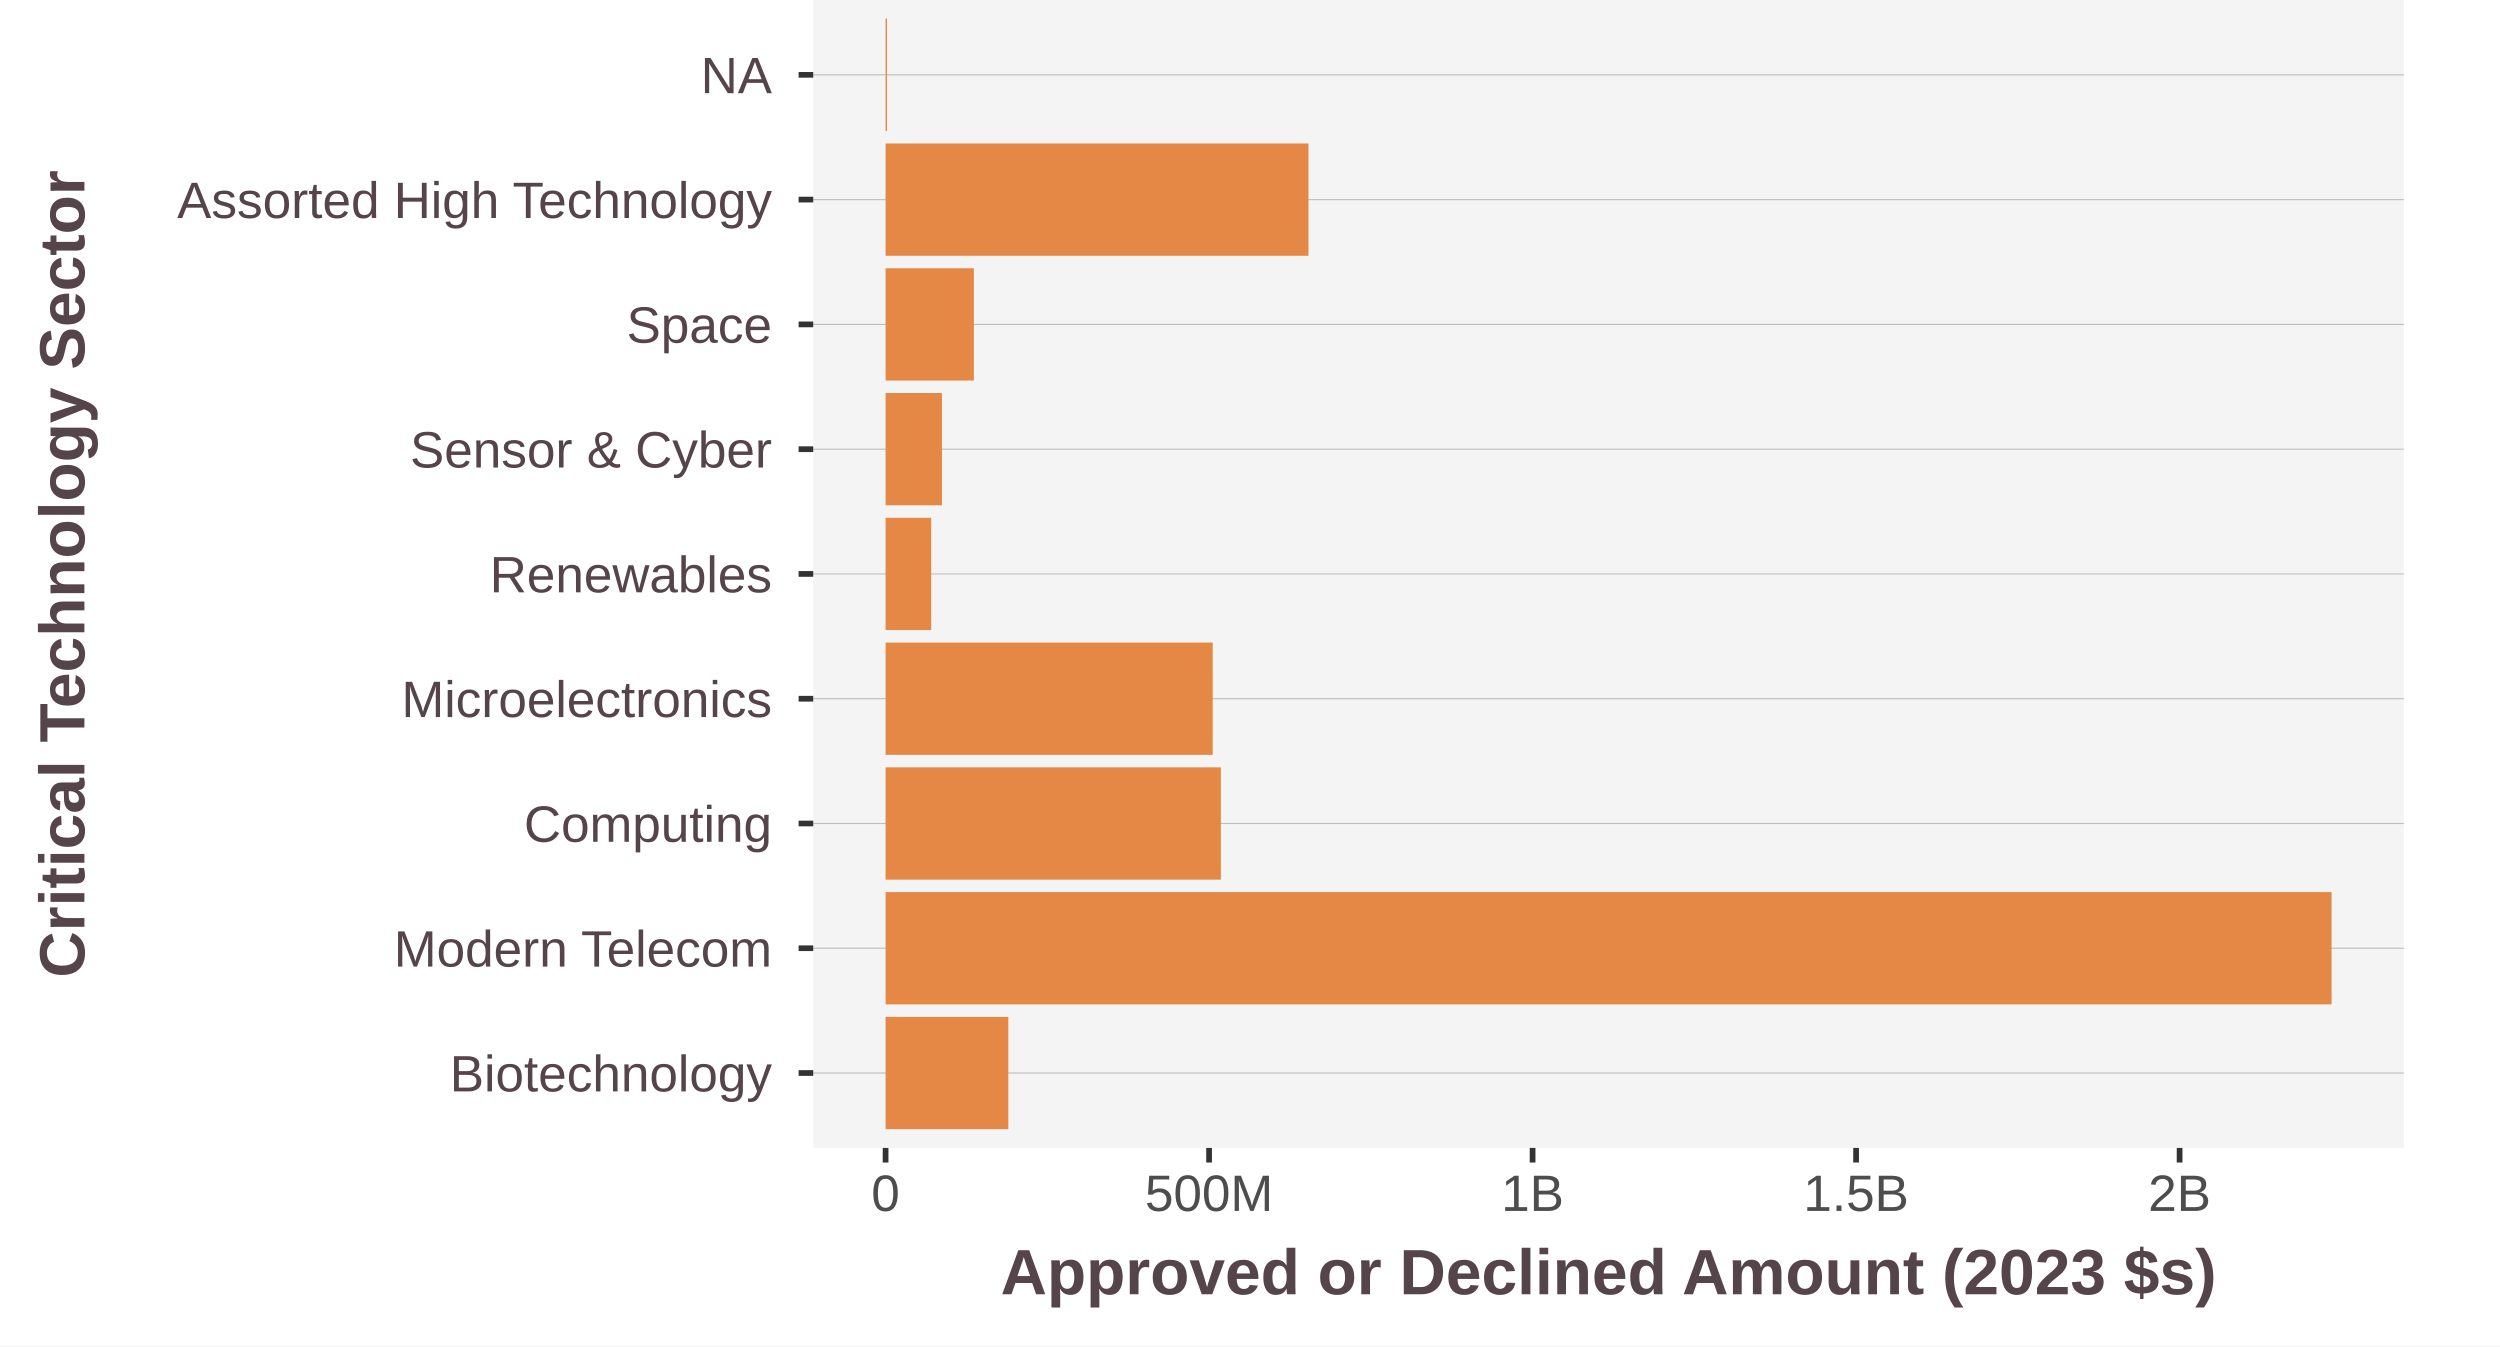
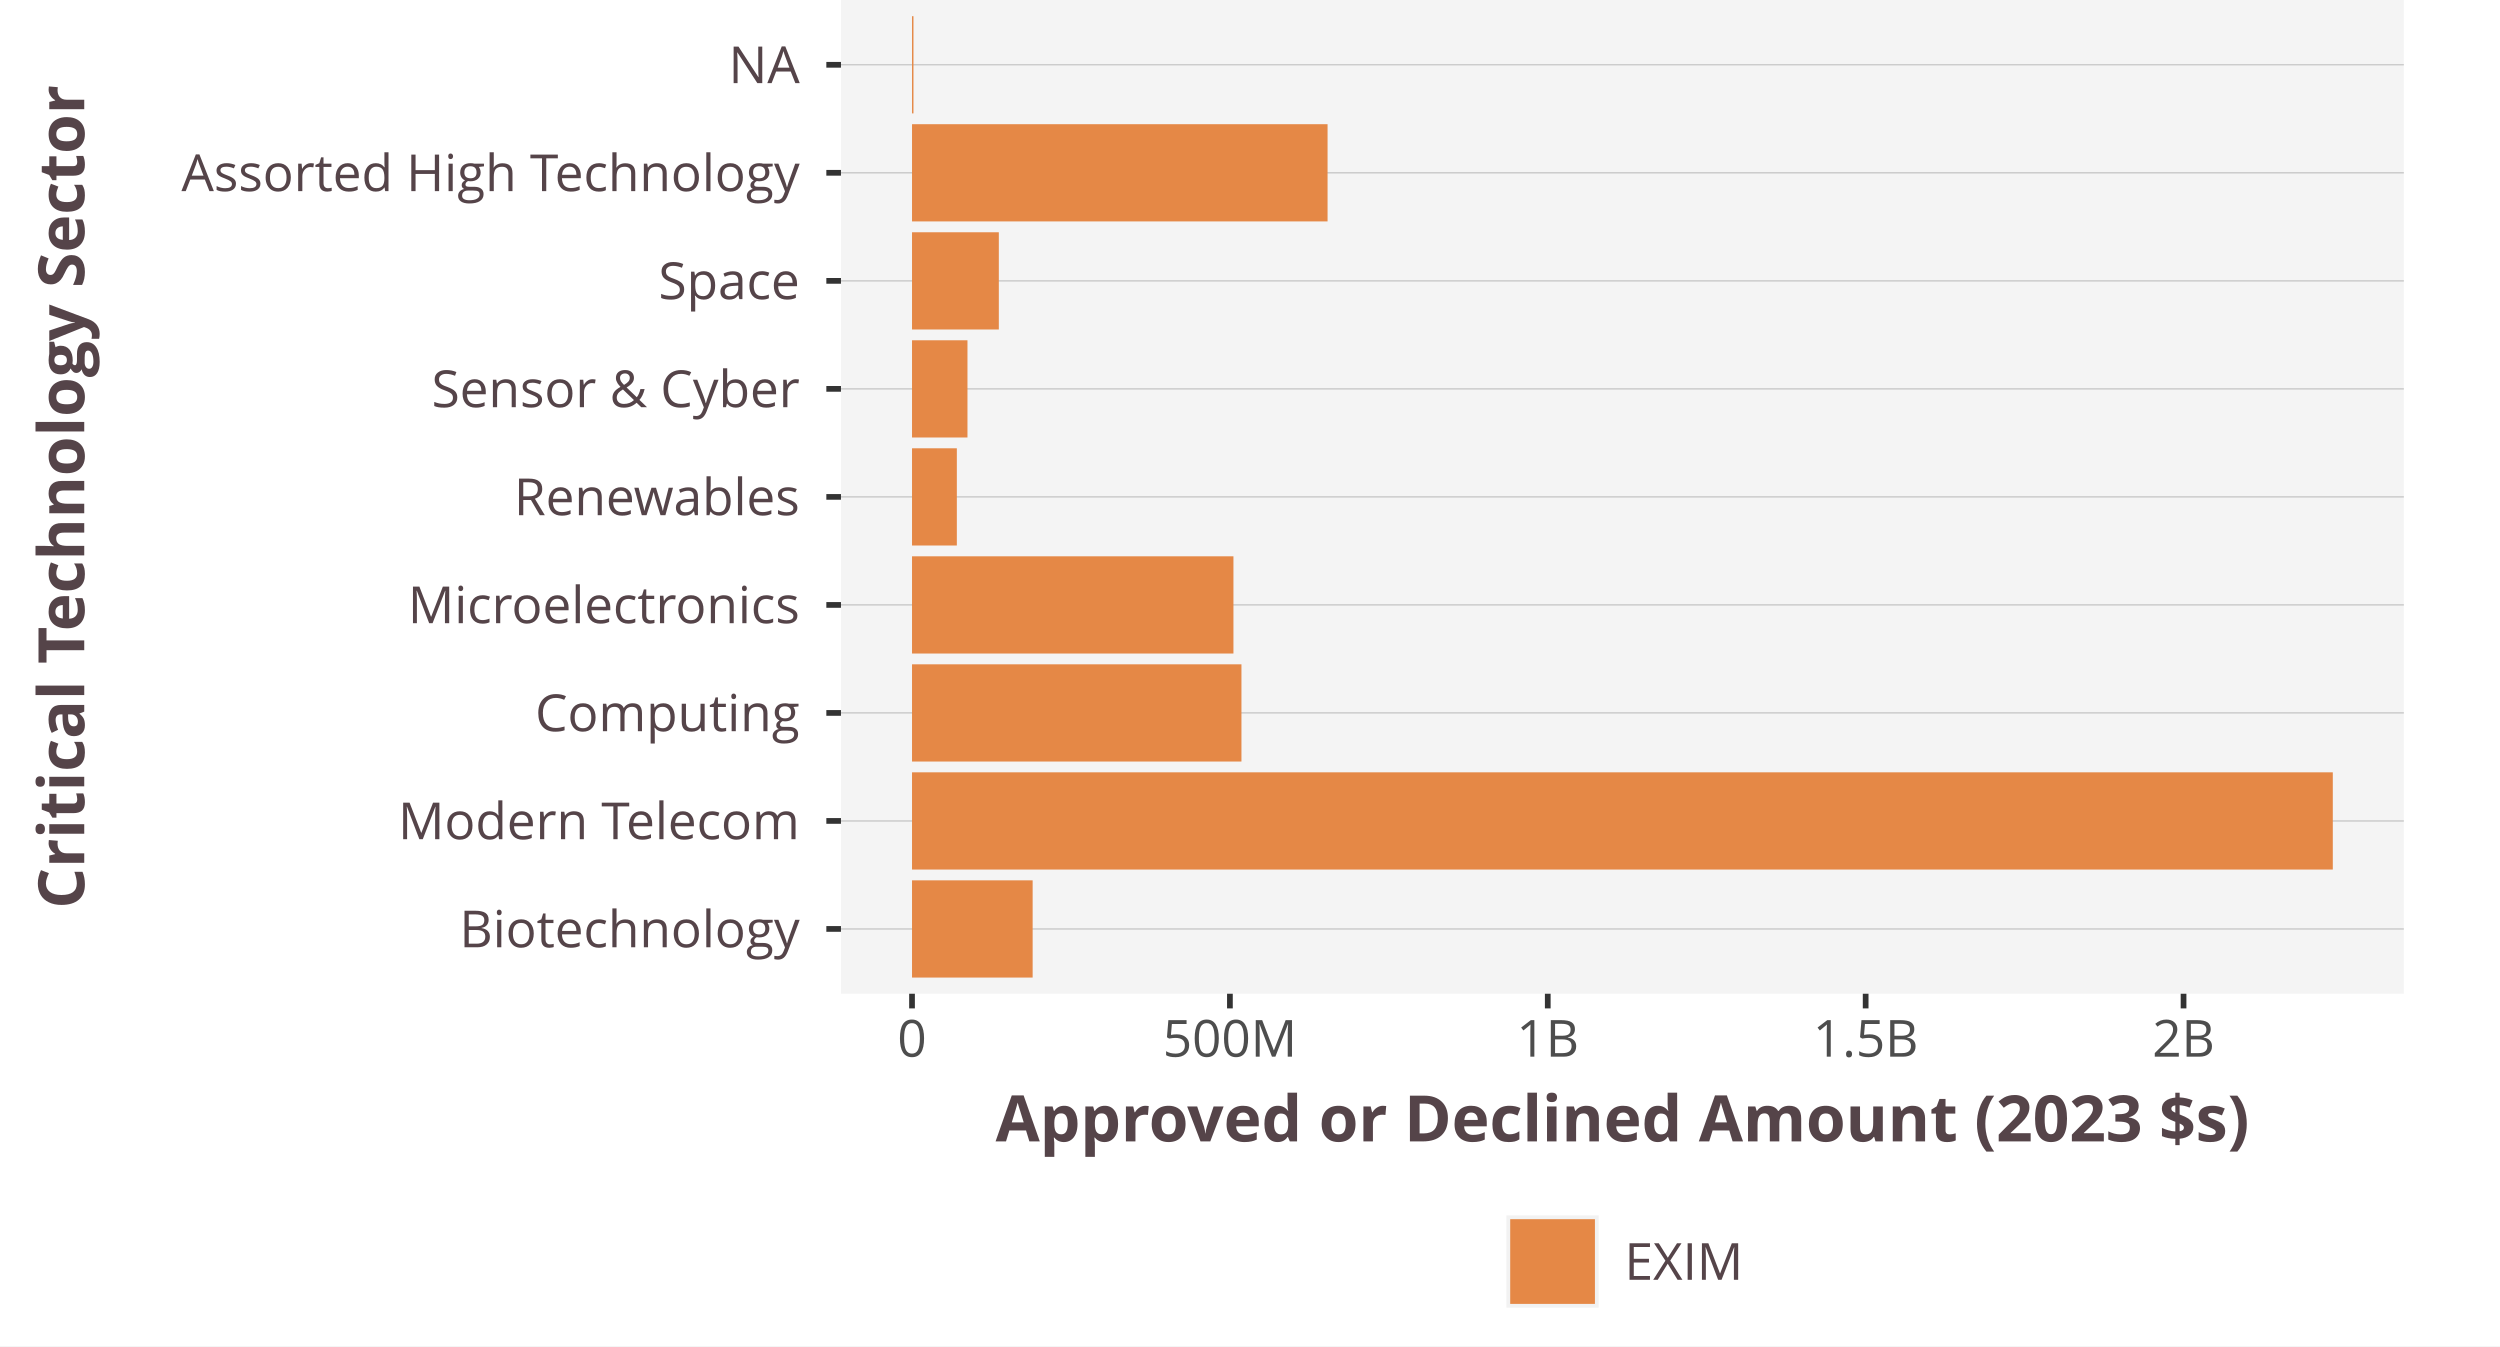
<svg xmlns="http://www.w3.org/2000/svg" class="svglite" width="468.00pt" height="252.00pt" viewBox="0 0 468.00 252.00">
  <defs>
    <style type="text/css">
    .svglite line, .svglite polyline, .svglite polygon, .svglite path, .svglite rect, .svglite circle {
      fill: none;
      stroke: #000000;
      stroke-linecap: round;
      stroke-linejoin: round;
      stroke-miterlimit: 10.00;
    }
    .svglite text {
      white-space: pre;
    }
  </style>
  </defs>
  <rect width="100%" height="100%" style="stroke: none; fill: #FFFFFF;" />
  <defs>
    <clipPath id="cpMC4wMHw0NjguMDB8MC4wMHwyNTIuMDA=">
      <rect x="0.00" y="0.00" width="468.00" height="252.00" />
    </clipPath>
  </defs>
  <g clip-path="url(#cpMC4wMHw0NjguMDB8MC4wMHwyNTIuMDA=)">
-     <rect x="0.00" y="0.00" width="468.00" height="252.00" style="stroke-width: 1.07; stroke: #FFFFFF; fill: #FFFFFF;" />
+     <rect x="0.00" y="-0" width="468.00" height="252.00" style="stroke-width: 1.07; stroke: #FFFFFF; fill: #FFFFFF;" />
  </g>
  <defs>
-     <clipPath id="cpMTUyLjI0fDQ1MC4wMHwwLjAwfDIxNC44OQ==">
-       <rect x="152.24" y="0.00" width="297.76" height="214.89" />
+     <clipPath id="cpMTU3LjQzfDQ1MC4wMHwwLjAwfDE4Ni4wMw==">
+       <rect x="157.43" y="0.00" width="292.57" height="186.03" />
    </clipPath>
  </defs>
-   <g clip-path="url(#cpMTUyLjI0fDQ1MC4wMHwwLjAwfDIxNC44OQ==)">
-     <rect x="152.24" y="-0" width="297.76" height="214.89" style="stroke-width: 1.07; stroke: none; fill: #F4F4F4;" />
-     <polyline points="152.24,200.87 450.00,200.87 " style="stroke-width: 0.21; stroke: #BEBEBE; stroke-linecap: butt;" />
-     <polyline points="152.24,177.51 450.00,177.51 " style="stroke-width: 0.21; stroke: #BEBEBE; stroke-linecap: butt;" />
-     <polyline points="152.24,154.16 450.00,154.16 " style="stroke-width: 0.21; stroke: #BEBEBE; stroke-linecap: butt;" />
-     <polyline points="152.24,130.80 450.00,130.80 " style="stroke-width: 0.21; stroke: #BEBEBE; stroke-linecap: butt;" />
-     <polyline points="152.24,107.44 450.00,107.44 " style="stroke-width: 0.21; stroke: #BEBEBE; stroke-linecap: butt;" />
-     <polyline points="152.24,84.09 450.00,84.09 " style="stroke-width: 0.21; stroke: #BEBEBE; stroke-linecap: butt;" />
-     <polyline points="152.24,60.73 450.00,60.73 " style="stroke-width: 0.21; stroke: #BEBEBE; stroke-linecap: butt;" />
-     <polyline points="152.24,37.37 450.00,37.37 " style="stroke-width: 0.21; stroke: #BEBEBE; stroke-linecap: butt;" />
-     <polyline points="152.24,14.01 450.00,14.01 " style="stroke-width: 0.21; stroke: #BEBEBE; stroke-linecap: butt;" />
-     <rect x="165.78" y="190.36" width="22.98" height="21.02" style="stroke-width: 1.07; stroke: none; stroke-linecap: butt; stroke-linejoin: miter; fill: #E58846;" />
-     <rect x="165.78" y="143.65" width="62.77" height="21.02" style="stroke-width: 1.07; stroke: none; stroke-linecap: butt; stroke-linejoin: miter; fill: #E58846;" />
-     <rect x="165.78" y="167.00" width="270.69" height="21.02" style="stroke-width: 1.07; stroke: none; stroke-linecap: butt; stroke-linejoin: miter; fill: #E58846;" />
-     <rect x="165.78" y="26.86" width="79.17" height="21.02" style="stroke-width: 1.07; stroke: none; stroke-linecap: butt; stroke-linejoin: miter; fill: #E58846;" />
-     <rect x="165.78" y="120.29" width="61.24" height="21.02" style="stroke-width: 1.07; stroke: none; stroke-linecap: butt; stroke-linejoin: miter; fill: #E58846;" />
-     <rect x="165.78" y="96.93" width="8.54" height="21.02" style="stroke-width: 1.07; stroke: none; stroke-linecap: butt; stroke-linejoin: miter; fill: #E58846;" />
-     <rect x="165.78" y="73.57" width="10.56" height="21.02" style="stroke-width: 1.07; stroke: none; stroke-linecap: butt; stroke-linejoin: miter; fill: #E58846;" />
-     <rect x="165.78" y="50.22" width="16.53" height="21.02" style="stroke-width: 1.07; stroke: none; stroke-linecap: butt; stroke-linejoin: miter; fill: #E58846;" />
-     <rect x="165.78" y="3.50" width="0.27" height="21.02" style="stroke-width: 1.07; stroke: none; stroke-linecap: butt; stroke-linejoin: miter; fill: #E58846;" />
+   <g clip-path="url(#cpMTU3LjQzfDQ1MC4wMHwwLjAwfDE4Ni4wMw==)">
+     <rect x="157.43" y="0.00" width="292.57" height="186.03" style="stroke-width: 1.07; stroke: none; fill: #F4F4F4;" />
+     <polyline points="157.43,173.90 450.00,173.90 " style="stroke-width: 0.21; stroke: #BEBEBE; stroke-linecap: butt;" />
+     <polyline points="157.43,153.68 450.00,153.68 " style="stroke-width: 0.21; stroke: #BEBEBE; stroke-linecap: butt;" />
+     <polyline points="157.43,133.46 450.00,133.46 " style="stroke-width: 0.21; stroke: #BEBEBE; stroke-linecap: butt;" />
+     <polyline points="157.43,113.24 450.00,113.24 " style="stroke-width: 0.21; stroke: #BEBEBE; stroke-linecap: butt;" />
+     <polyline points="157.43,93.02 450.00,93.02 " style="stroke-width: 0.21; stroke: #BEBEBE; stroke-linecap: butt;" />
+     <polyline points="157.43,72.80 450.00,72.80 " style="stroke-width: 0.21; stroke: #BEBEBE; stroke-linecap: butt;" />
+     <polyline points="157.43,52.58 450.00,52.58 " style="stroke-width: 0.21; stroke: #BEBEBE; stroke-linecap: butt;" />
+     <polyline points="157.43,32.35 450.00,32.35 " style="stroke-width: 0.21; stroke: #BEBEBE; stroke-linecap: butt;" />
+     <polyline points="157.43,12.13 450.00,12.13 " style="stroke-width: 0.21; stroke: #BEBEBE; stroke-linecap: butt;" />
+     <rect x="170.73" y="164.80" width="22.58" height="18.20" style="stroke-width: 1.07; stroke: none; stroke-linecap: butt; stroke-linejoin: miter; fill: #E58846;" />
+     <rect x="170.73" y="124.36" width="61.67" height="18.20" style="stroke-width: 1.07; stroke: none; stroke-linecap: butt; stroke-linejoin: miter; fill: #E58846;" />
+     <rect x="170.73" y="23.25" width="77.79" height="18.20" style="stroke-width: 1.07; stroke: none; stroke-linecap: butt; stroke-linejoin: miter; fill: #E58846;" />
+     <rect x="170.73" y="104.14" width="60.17" height="18.20" style="stroke-width: 1.07; stroke: none; stroke-linecap: butt; stroke-linejoin: miter; fill: #E58846;" />
+     <rect x="170.73" y="144.58" width="265.97" height="18.20" style="stroke-width: 1.07; stroke: none; stroke-linecap: butt; stroke-linejoin: miter; fill: #E58846;" />
+     <rect x="170.73" y="83.92" width="8.39" height="18.20" style="stroke-width: 1.07; stroke: none; stroke-linecap: butt; stroke-linejoin: miter; fill: #E58846;" />
+     <rect x="170.73" y="63.70" width="10.38" height="18.20" style="stroke-width: 1.07; stroke: none; stroke-linecap: butt; stroke-linejoin: miter; fill: #E58846;" />
+     <rect x="170.73" y="43.48" width="16.25" height="18.20" style="stroke-width: 1.07; stroke: none; stroke-linecap: butt; stroke-linejoin: miter; fill: #E58846;" />
+     <rect x="170.73" y="3.03" width="0.27" height="18.20" style="stroke-width: 1.07; stroke: none; stroke-linecap: butt; stroke-linejoin: miter; fill: #E58846;" />
  </g>
  <g clip-path="url(#cpMC4wMHw0NjguMDB8MC4wMHwyNTIuMDA=)">
-     <text x="144.52" y="204.31" text-anchor="end" style="font-size: 9.60px;fill: #554449; font-family: &quot;Arial&quot;;" textLength="60.26px" lengthAdjust="spacingAndGlyphs">Biotechnology</text>
-     <text x="144.52" y="180.95" text-anchor="end" style="font-size: 9.60px;fill: #554449; font-family: &quot;Arial&quot;;" textLength="70.74px" lengthAdjust="spacingAndGlyphs">Modern Telecom</text>
-     <text x="144.52" y="157.59" text-anchor="end" style="font-size: 9.60px;fill: #554449; font-family: &quot;Arial&quot;;" textLength="46.39px" lengthAdjust="spacingAndGlyphs">Computing</text>
-     <text x="144.52" y="134.23" text-anchor="end" style="font-size: 9.60px;fill: #554449; font-family: &quot;Arial&quot;;" textLength="69.30px" lengthAdjust="spacingAndGlyphs">Microelectronics</text>
-     <text x="144.52" y="110.88" text-anchor="end" style="font-size: 9.60px;fill: #554449; font-family: &quot;Arial&quot;;" textLength="52.79px" lengthAdjust="spacingAndGlyphs">Renewables</text>
-     <text x="144.52" y="87.52" text-anchor="end" style="font-size: 9.60px;fill: #554449; font-family: &quot;Arial&quot;;" textLength="67.70px" lengthAdjust="spacingAndGlyphs">Sensor &amp; Cyber</text>
-     <text x="144.52" y="64.16" text-anchor="end" style="font-size: 9.60px;fill: #554449; font-family: &quot;Arial&quot;;" textLength="27.19px" lengthAdjust="spacingAndGlyphs">Space</text>
-     <text x="144.52" y="40.81" text-anchor="end" style="font-size: 9.60px;fill: #554449; font-family: &quot;Arial&quot;;" textLength="111.26px" lengthAdjust="spacingAndGlyphs">Assorted High Technology</text>
-     <text x="144.52" y="17.45" text-anchor="end" style="font-size: 9.60px;fill: #554449; font-family: &quot;Arial&quot;;" textLength="13.32px" lengthAdjust="spacingAndGlyphs">NA</text>
-     <polyline points="149.50,200.87 152.24,200.87 " style="stroke-width: 1.07; stroke: #333333; stroke-linecap: butt;" />
-     <polyline points="149.50,177.51 152.24,177.51 " style="stroke-width: 1.07; stroke: #333333; stroke-linecap: butt;" />
-     <polyline points="149.50,154.16 152.24,154.16 " style="stroke-width: 1.07; stroke: #333333; stroke-linecap: butt;" />
-     <polyline points="149.50,130.80 152.24,130.80 " style="stroke-width: 1.07; stroke: #333333; stroke-linecap: butt;" />
-     <polyline points="149.50,107.44 152.24,107.44 " style="stroke-width: 1.07; stroke: #333333; stroke-linecap: butt;" />
-     <polyline points="149.50,84.09 152.24,84.09 " style="stroke-width: 1.07; stroke: #333333; stroke-linecap: butt;" />
-     <polyline points="149.50,60.73 152.24,60.73 " style="stroke-width: 1.07; stroke: #333333; stroke-linecap: butt;" />
-     <polyline points="149.50,37.37 152.24,37.37 " style="stroke-width: 1.07; stroke: #333333; stroke-linecap: butt;" />
-     <polyline points="149.50,14.01 152.24,14.01 " style="stroke-width: 1.07; stroke: #333333; stroke-linecap: butt;" />
-     <polyline points="165.78,217.63 165.78,214.89 " style="stroke-width: 1.07; stroke: #333333; stroke-linecap: butt;" />
-     <polyline points="226.34,217.63 226.34,214.89 " style="stroke-width: 1.07; stroke: #333333; stroke-linecap: butt;" />
-     <polyline points="286.90,217.63 286.90,214.89 " style="stroke-width: 1.07; stroke: #333333; stroke-linecap: butt;" />
-     <polyline points="347.46,217.63 347.46,214.89 " style="stroke-width: 1.07; stroke: #333333; stroke-linecap: butt;" />
-     <polyline points="408.02,217.63 408.02,214.89 " style="stroke-width: 1.07; stroke: #333333; stroke-linecap: butt;" />
-     <text x="165.78" y="226.69" text-anchor="middle" style="font-size: 9.60px;fill: #4D4D4D; font-family: &quot;Arial&quot;;" textLength="5.34px" lengthAdjust="spacingAndGlyphs">0</text>
-     <text x="226.34" y="226.69" text-anchor="middle" style="font-size: 9.60px;fill: #4D4D4D; font-family: &quot;Arial&quot;;" textLength="24.00px" lengthAdjust="spacingAndGlyphs">500M</text>
-     <text x="286.90" y="226.69" text-anchor="middle" style="font-size: 9.60px;fill: #4D4D4D; font-family: &quot;Arial&quot;;" textLength="11.73px" lengthAdjust="spacingAndGlyphs">1B</text>
-     <text x="347.46" y="226.69" text-anchor="middle" style="font-size: 9.60px;fill: #4D4D4D; font-family: &quot;Arial&quot;;" textLength="19.73px" lengthAdjust="spacingAndGlyphs">1.5B</text>
-     <text x="408.02" y="226.69" text-anchor="middle" style="font-size: 9.60px;fill: #4D4D4D; font-family: &quot;Arial&quot;;" textLength="11.73px" lengthAdjust="spacingAndGlyphs">2B</text>
-     <text x="301.12" y="242.28" text-anchor="middle" style="font-size: 12.00px; font-weight: bold;fill: #554449; font-family: &quot;Arial&quot;;" textLength="227.61px" lengthAdjust="spacingAndGlyphs">Approved or Declined Amount (2023 $s)</text>
-     <text transform="translate(15.80,107.44) rotate(-90)" text-anchor="middle" style="font-size: 12.00px; font-weight: bold;fill: #554449; font-family: &quot;Arial&quot;;" textLength="151.15px" lengthAdjust="spacingAndGlyphs">Critical Technology Sector</text>
+     <text x="149.71" y="177.33" text-anchor="end" style="font-size: 9.60px;fill: #554449; font-family: &quot;Open Sans&quot;;" textLength="63.50px" lengthAdjust="spacingAndGlyphs">Biotechnology</text>
+     <text x="149.71" y="157.10" text-anchor="end" style="font-size: 9.60px;fill: #554449; font-family: &quot;Open Sans&quot;;" textLength="75.65px" lengthAdjust="spacingAndGlyphs">Modern Telecom</text>
+     <text x="149.71" y="136.88" text-anchor="end" style="font-size: 9.60px;fill: #554449; font-family: &quot;Open Sans&quot;;" textLength="49.36px" lengthAdjust="spacingAndGlyphs">Computing</text>
+     <text x="149.71" y="116.66" text-anchor="end" style="font-size: 9.60px;fill: #554449; font-family: &quot;Open Sans&quot;;" textLength="73.68px" lengthAdjust="spacingAndGlyphs">Microelectronics</text>
+     <text x="149.71" y="96.44" text-anchor="end" style="font-size: 9.60px;fill: #554449; font-family: &quot;Open Sans&quot;;" textLength="53.58px" lengthAdjust="spacingAndGlyphs">Renewables</text>
+     <text x="149.71" y="76.22" text-anchor="end" style="font-size: 9.60px;fill: #554449; font-family: &quot;Open Sans&quot;;" textLength="68.76px" lengthAdjust="spacingAndGlyphs">Sensor &amp; Cyber</text>
+     <text x="149.71" y="56.00" text-anchor="end" style="font-size: 9.60px;fill: #554449; font-family: &quot;Open Sans&quot;;" textLength="26.43px" lengthAdjust="spacingAndGlyphs">Space</text>
+     <text x="149.71" y="35.78" text-anchor="end" style="font-size: 9.60px;fill: #554449; font-family: &quot;Open Sans&quot;;" textLength="116.11px" lengthAdjust="spacingAndGlyphs">Assorted High Technology</text>
+     <text x="149.71" y="15.56" text-anchor="end" style="font-size: 9.60px;fill: #554449; font-family: &quot;Open Sans&quot;;" textLength="13.28px" lengthAdjust="spacingAndGlyphs">NA</text>
+     <polyline points="154.69,173.90 157.43,173.90 " style="stroke-width: 1.07; stroke: #333333; stroke-linecap: butt;" />
+     <polyline points="154.69,153.68 157.43,153.68 " style="stroke-width: 1.07; stroke: #333333; stroke-linecap: butt;" />
+     <polyline points="154.69,133.46 157.43,133.46 " style="stroke-width: 1.07; stroke: #333333; stroke-linecap: butt;" />
+     <polyline points="154.69,113.24 157.43,113.24 " style="stroke-width: 1.07; stroke: #333333; stroke-linecap: butt;" />
+     <polyline points="154.69,93.02 157.43,93.02 " style="stroke-width: 1.07; stroke: #333333; stroke-linecap: butt;" />
+     <polyline points="154.69,72.80 157.43,72.80 " style="stroke-width: 1.07; stroke: #333333; stroke-linecap: butt;" />
+     <polyline points="154.69,52.58 157.43,52.58 " style="stroke-width: 1.07; stroke: #333333; stroke-linecap: butt;" />
+     <polyline points="154.69,32.35 157.43,32.35 " style="stroke-width: 1.07; stroke: #333333; stroke-linecap: butt;" />
+     <polyline points="154.69,12.13 157.43,12.13 " style="stroke-width: 1.07; stroke: #333333; stroke-linecap: butt;" />
+     <polyline points="170.73,188.77 170.73,186.03 " style="stroke-width: 1.07; stroke: #333333; stroke-linecap: butt;" />
+     <polyline points="230.24,188.77 230.24,186.03 " style="stroke-width: 1.07; stroke: #333333; stroke-linecap: butt;" />
+     <polyline points="289.74,188.77 289.74,186.03 " style="stroke-width: 1.07; stroke: #333333; stroke-linecap: butt;" />
+     <polyline points="349.25,188.77 349.25,186.03 " style="stroke-width: 1.07; stroke: #333333; stroke-linecap: butt;" />
+     <polyline points="408.76,188.77 408.76,186.03 " style="stroke-width: 1.07; stroke: #333333; stroke-linecap: butt;" />
+     <text x="170.73" y="197.81" text-anchor="middle" style="font-size: 9.60px;fill: #4D4D4D; font-family: &quot;Open Sans&quot;;" textLength="5.49px" lengthAdjust="spacingAndGlyphs">0</text>
+     <text x="230.24" y="197.81" text-anchor="middle" style="font-size: 9.60px;fill: #4D4D4D; font-family: &quot;Open Sans&quot;;" textLength="25.08px" lengthAdjust="spacingAndGlyphs">500M</text>
+     <text x="289.74" y="197.81" text-anchor="middle" style="font-size: 9.60px;fill: #4D4D4D; font-family: &quot;Open Sans&quot;;" textLength="11.68px" lengthAdjust="spacingAndGlyphs">1B</text>
+     <text x="349.25" y="197.81" text-anchor="middle" style="font-size: 9.60px;fill: #4D4D4D; font-family: &quot;Open Sans&quot;;" textLength="19.68px" lengthAdjust="spacingAndGlyphs">1.5B</text>
+     <text x="408.76" y="197.81" text-anchor="middle" style="font-size: 9.60px;fill: #4D4D4D; font-family: &quot;Open Sans&quot;;" textLength="11.68px" lengthAdjust="spacingAndGlyphs">2B</text>
+     <text x="303.72" y="213.67" text-anchor="middle" style="font-size: 12.00px; font-weight: bold;fill: #554449; font-family: &quot;Open Sans&quot;;" textLength="235.30px" lengthAdjust="spacingAndGlyphs">Approved or Declined Amount (2023 $s)</text>
+     <text transform="translate(15.77,93.02) rotate(-90)" text-anchor="middle" style="font-size: 12.00px; font-weight: bold;fill: #554449; font-family: &quot;Open Sans&quot;;" textLength="155.05px" lengthAdjust="spacingAndGlyphs">Critical Technology Sector</text>
+     <rect x="279.17" y="227.52" width="49.10" height="17.28" style="stroke-width: 1.07; stroke: none; fill: #FFFFFF;" />
+     <rect x="282.00" y="227.52" width="17.28" height="17.28" style="stroke-width: 1.07; stroke: none; fill: #F2F2F2;" />
+     <rect x="282.71" y="228.23" width="15.86" height="15.86" style="stroke-width: 1.07; stroke: none; stroke-linecap: butt; stroke-linejoin: miter; fill: #E58846;" />
+     <text x="304.11" y="239.58" style="font-size: 9.60px;fill: #554449; font-family: &quot;Open Sans&quot;;" textLength="22.17px" lengthAdjust="spacingAndGlyphs">EXIM</text>
  </g>
</svg>
